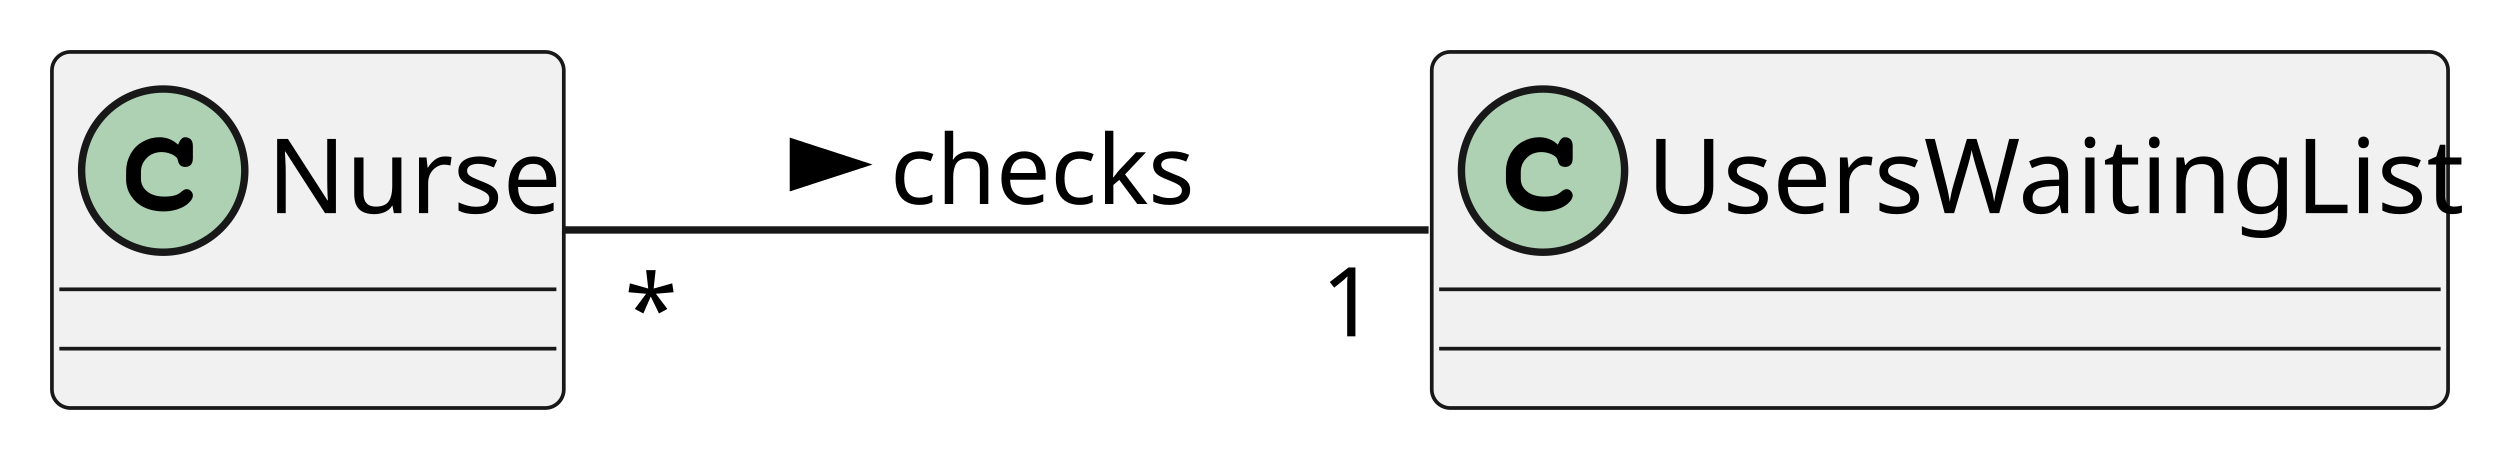
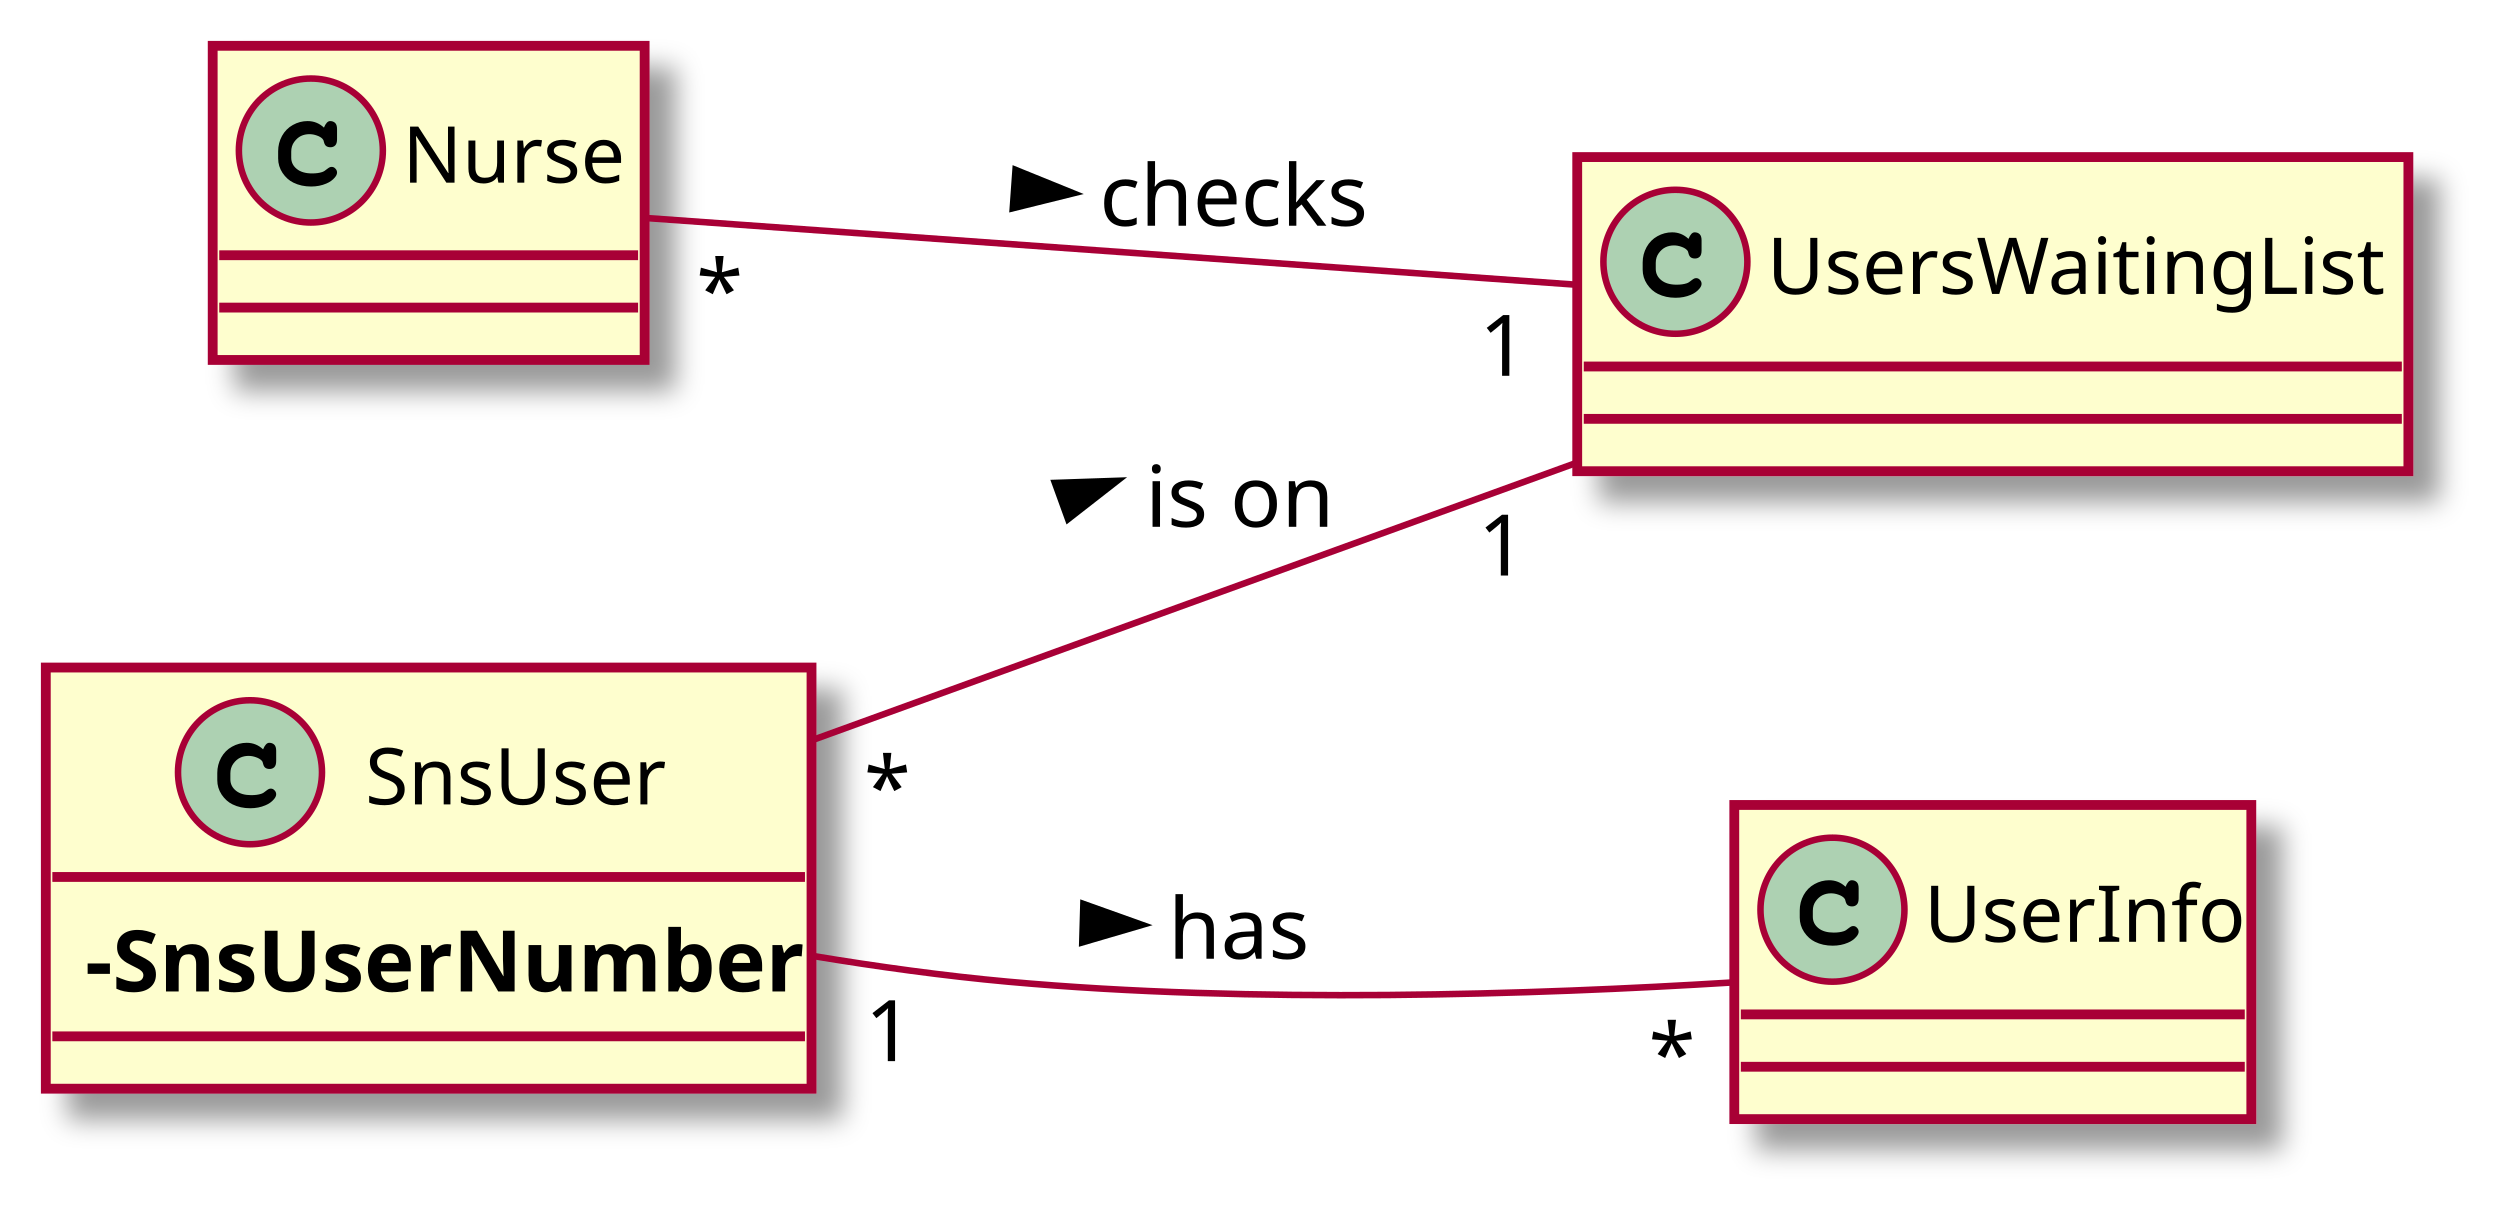
- <svg xmlns="http://www.w3.org/2000/svg" contentStyleType="text/css" height="62px" preserveAspectRatio="none" style="width:337px;height:62px;background:#FFFFFF;" version="1.1" viewBox="0 0 337 62" width="337px" zoomAndPan="magnify">
-   <defs />
+ <svg xmlns="http://www.w3.org/2000/svg" contentScriptType="application/ecmascript" contentStyleType="text/css" height="185px" preserveAspectRatio="none" style="width:382px;height:185px;background:#FFFFFF;" version="1.1" viewBox="0 0 382 185" width="382px" zoomAndPan="magnify">
+   <defs>
+     <filter height="300%" id="f9x0vi2bqnc9o" width="300%" x="-1" y="-1">
+       <feGaussianBlur result="blurOut" stdDeviation="2.0" />
+       <feColorMatrix in="blurOut" result="blurOut2" type="matrix" values="0 0 0 0 0 0 0 0 0 0 0 0 0 0 0 0 0 0 .4 0" />
+       <feOffset dx="4.0" dy="4.0" in="blurOut2" result="blurOut3" />
+       <feBlend in="SourceGraphic" in2="blurOut3" mode="normal" />
+     </filter>
+   </defs>
  <g>
-     <g id="elem_Nurse">
-       <rect codeLine="5" fill="#F1F1F1" height="48" id="Nurse" rx="2.5" ry="2.5" style="stroke:#181818;stroke-width:0.5;" width="69" x="7" y="7" />
-       <ellipse cx="22" cy="23" fill="#ADD1B2" rx="11" ry="11" style="stroke:#181818;stroke-width:1.0;" />
-       <path d="M24,19.5 Q24.203,19 24.438,18.75 Q24.672,18.5 24.938,18.5 Q25.406,18.5 25.703,18.781 Q26,19.062 26,19.719 L26,21.281 Q26,21.938 25.719,22.219 Q25.438,22.5 25,22.5 Q24.609,22.5 24.359,22.328 Q24.109,22.156 24,21.703 Q23.953,21.391 23.781,21.219 Q23.469,20.891 22.906,20.703 Q22.344,20.5 21.781,20.5 Q21.078,20.5 20.484,20.781 Q19.906,21.062 19.453,21.688 Q19,22.312 19,23.172 L19,24.094 Q19,25.125 19.844,25.812 Q20.688,26.5 22.188,26.5 Q23.078,26.5 23.703,26.297 Q24.062,26.188 24.469,25.828 Q24.734,25.625 24.875,25.562 Q25.016,25.5 25.188,25.5 Q25.516,25.5 25.75,25.766 Q26,26.016 26,26.375 Q26,26.719 25.656,27.125 Q25.156,27.719 24.359,28.047 Q23.312,28.5 22.031,28.5 Q20.531,28.5 19.328,27.906 Q18.359,27.438 17.672,26.422 Q17,25.406 17,24.203 L17,23.109 Q17,21.859 17.594,20.766 Q18.203,19.672 19.25,19.094 Q20.312,18.5 21.5,18.5 Q22.219,18.5 22.844,18.75 Q23.469,19 24,19.5 Z " fill="#000000" />
-       <text fill="#000000" font-family="sans-serif" font-size="14" lengthAdjust="spacing" textLength="37" x="36" y="28.729">Nurse</text>
-       <line style="stroke:#181818;stroke-width:0.5;" x1="8" x2="75" y1="39" y2="39" />
-       <line style="stroke:#181818;stroke-width:0.5;" x1="8" x2="75" y1="47" y2="47" />
-     </g>
-     <g id="elem_UsersWaitingList">
-       <rect codeLine="7" fill="#F1F1F1" height="48" id="UsersWaitingList" rx="2.5" ry="2.5" style="stroke:#181818;stroke-width:0.5;" width="137" x="193" y="7" />
-       <ellipse cx="208" cy="23" fill="#ADD1B2" rx="11" ry="11" style="stroke:#181818;stroke-width:1.0;" />
-       <path d="M210,19.5 Q210.203,19 210.438,18.75 Q210.672,18.5 210.938,18.5 Q211.406,18.5 211.703,18.781 Q212,19.062 212,19.719 L212,21.281 Q212,21.938 211.719,22.219 Q211.438,22.5 211,22.5 Q210.609,22.5 210.359,22.328 Q210.109,22.156 210,21.703 Q209.953,21.391 209.781,21.219 Q209.469,20.891 208.906,20.703 Q208.344,20.5 207.781,20.5 Q207.078,20.5 206.484,20.781 Q205.906,21.062 205.453,21.688 Q205,22.312 205,23.172 L205,24.094 Q205,25.125 205.844,25.812 Q206.688,26.5 208.188,26.5 Q209.078,26.5 209.703,26.297 Q210.062,26.188 210.469,25.828 Q210.734,25.625 210.875,25.562 Q211.016,25.5 211.188,25.5 Q211.516,25.5 211.75,25.766 Q212,26.016 212,26.375 Q212,26.719 211.656,27.125 Q211.156,27.719 210.359,28.047 Q209.312,28.5 208.031,28.5 Q206.531,28.5 205.328,27.906 Q204.359,27.438 203.672,26.422 Q203,25.406 203,24.203 L203,23.109 Q203,21.859 203.594,20.766 Q204.203,19.672 205.25,19.094 Q206.312,18.5 207.5,18.5 Q208.219,18.5 208.844,18.75 Q209.469,19 210,19.5 Z " fill="#000000" />
-       <text fill="#000000" font-family="sans-serif" font-size="14" lengthAdjust="spacing" textLength="105" x="222" y="28.729">UsersWaitingList</text>
-       <line style="stroke:#181818;stroke-width:0.5;" x1="194" x2="329" y1="39" y2="39" />
-       <line style="stroke:#181818;stroke-width:0.5;" x1="194" x2="329" y1="47" y2="47" />
-     </g>
-     <g id="link_Nurse_UsersWaitingList">
-       <path codeLine="9" d="M76.08,31 C107.02,31 153.85,31 192.57,31 " fill="none" id="Nurse-UsersWaitingList" style="stroke:#181818;stroke-width:1.0;" />
-       <polygon fill="#000000" points="116,22.176,106.955,19.237,106.955,25.115,116,22.176" style="stroke:#000000;stroke-width:1.0;" />
-       <text fill="#000000" font-family="sans-serif" font-size="13" lengthAdjust="spacing" textLength="42" x="120" y="27.495">checks</text>
-       <text fill="#000000" font-family="sans-serif" font-size="13" lengthAdjust="spacing" textLength="5" x="84.191" y="46.284">*</text>
-       <text fill="#000000" font-family="sans-serif" font-size="13" lengthAdjust="spacing" textLength="7" x="178.101" y="45.338">1</text>
-     </g>
+     <rect codeLine="5" fill="#FEFECE" filter="url(#f9x0vi2bqnc9o)" height="48" id="Nurse" style="stroke:#A80036;stroke-width:1.5;" width="66" x="32.5" y="7" />
+     <ellipse cx="47.5" cy="23" fill="#ADD1B2" rx="11" ry="11" style="stroke:#A80036;stroke-width:1.0;" />
+     <path d="M49.5,19.5 Q49.703,19 49.938,18.75 Q50.172,18.5 50.438,18.5 Q50.906,18.5 51.203,18.781 Q51.5,19.062 51.5,19.719 L51.5,21.281 Q51.5,21.938 51.219,22.219 Q50.938,22.5 50.5,22.5 Q50.109,22.5 49.859,22.328 Q49.609,22.156 49.5,21.703 Q49.453,21.391 49.281,21.219 Q48.969,20.891 48.406,20.703 Q47.844,20.5 47.281,20.5 Q46.578,20.5 45.984,20.781 Q45.406,21.062 44.953,21.688 Q44.5,22.312 44.5,23.172 L44.5,24.094 Q44.5,25.125 45.344,25.812 Q46.188,26.5 47.688,26.5 Q48.578,26.5 49.203,26.297 Q49.562,26.188 49.969,25.828 Q50.234,25.625 50.375,25.562 Q50.516,25.5 50.688,25.5 Q51.016,25.5 51.25,25.766 Q51.5,26.016 51.5,26.375 Q51.5,26.719 51.156,27.125 Q50.656,27.719 49.859,28.047 Q48.812,28.5 47.531,28.5 Q46.031,28.5 44.828,27.906 Q43.859,27.438 43.172,26.422 Q42.5,25.406 42.5,24.203 L42.5,23.109 Q42.5,21.859 43.094,20.766 Q43.703,19.672 44.75,19.094 Q45.812,18.5 47,18.5 Q47.719,18.5 48.344,18.75 Q48.969,19 49.5,19.5 Z " fill="#000000" />
+     <text fill="#000000" font-family="sans-serif" font-size="12" lengthAdjust="spacing" textLength="34" x="61.5" y="27.91">Nurse</text>
+     <line style="stroke:#A80036;stroke-width:1.5;" x1="33.5" x2="97.5" y1="39" y2="39" />
+     <line style="stroke:#A80036;stroke-width:1.5;" x1="33.5" x2="97.5" y1="47" y2="47" />
+     <rect codeLine="6" fill="#FEFECE" filter="url(#f9x0vi2bqnc9o)" height="48" id="UserInfo" style="stroke:#A80036;stroke-width:1.5;" width="79" x="265" y="123" />
+     <ellipse cx="280" cy="139" fill="#ADD1B2" rx="11" ry="11" style="stroke:#A80036;stroke-width:1.0;" />
+     <path d="M282,135.5 Q282.203,135 282.438,134.75 Q282.672,134.5 282.938,134.5 Q283.406,134.5 283.703,134.781 Q284,135.062 284,135.719 L284,137.281 Q284,137.938 283.719,138.219 Q283.438,138.5 283,138.5 Q282.609,138.5 282.359,138.328 Q282.109,138.156 282,137.703 Q281.953,137.391 281.781,137.219 Q281.469,136.891 280.906,136.703 Q280.344,136.5 279.781,136.5 Q279.078,136.5 278.484,136.781 Q277.906,137.062 277.453,137.688 Q277,138.312 277,139.172 L277,140.094 Q277,141.125 277.844,141.812 Q278.688,142.5 280.188,142.5 Q281.078,142.5 281.703,142.297 Q282.062,142.188 282.469,141.828 Q282.734,141.625 282.875,141.562 Q283.016,141.5 283.188,141.5 Q283.516,141.5 283.75,141.766 Q284,142.016 284,142.375 Q284,142.719 283.656,143.125 Q283.156,143.719 282.359,144.047 Q281.312,144.5 280.031,144.5 Q278.531,144.5 277.328,143.906 Q276.359,143.438 275.672,142.422 Q275,141.406 275,140.203 L275,139.109 Q275,137.859 275.594,136.766 Q276.203,135.672 277.25,135.094 Q278.312,134.5 279.5,134.5 Q280.219,134.5 280.844,134.75 Q281.469,135 282,135.5 Z " fill="#000000" />
+     <text fill="#000000" font-family="sans-serif" font-size="12" lengthAdjust="spacing" textLength="47" x="294" y="143.91">UserInfo</text>
+     <line style="stroke:#A80036;stroke-width:1.5;" x1="266" x2="343" y1="155" y2="155" />
+     <line style="stroke:#A80036;stroke-width:1.5;" x1="266" x2="343" y1="163" y2="163" />
+     <rect codeLine="7" fill="#FEFECE" filter="url(#f9x0vi2bqnc9o)" height="48" id="UsersWaitingList" style="stroke:#A80036;stroke-width:1.5;" width="127" x="241" y="24" />
+     <ellipse cx="256" cy="40" fill="#ADD1B2" rx="11" ry="11" style="stroke:#A80036;stroke-width:1.0;" />
+     <path d="M258,36.5 Q258.203,36 258.438,35.75 Q258.672,35.5 258.938,35.5 Q259.406,35.5 259.703,35.781 Q260,36.062 260,36.719 L260,38.281 Q260,38.938 259.719,39.219 Q259.438,39.5 259,39.5 Q258.609,39.5 258.359,39.328 Q258.109,39.156 258,38.703 Q257.953,38.391 257.781,38.219 Q257.469,37.891 256.906,37.703 Q256.344,37.5 255.781,37.5 Q255.078,37.5 254.484,37.781 Q253.906,38.062 253.453,38.688 Q253,39.312 253,40.172 L253,41.094 Q253,42.125 253.844,42.812 Q254.688,43.5 256.188,43.5 Q257.078,43.5 257.703,43.297 Q258.062,43.188 258.469,42.828 Q258.734,42.625 258.875,42.562 Q259.016,42.5 259.188,42.5 Q259.516,42.5 259.75,42.766 Q260,43.016 260,43.375 Q260,43.719 259.656,44.125 Q259.156,44.719 258.359,45.047 Q257.312,45.5 256.031,45.5 Q254.531,45.5 253.328,44.906 Q252.359,44.438 251.672,43.422 Q251,42.406 251,41.203 L251,40.109 Q251,38.859 251.594,37.766 Q252.203,36.672 253.25,36.094 Q254.312,35.5 255.5,35.5 Q256.219,35.5 256.844,35.75 Q257.469,36 258,36.5 Z " fill="#000000" />
+     <text fill="#000000" font-family="sans-serif" font-size="12" lengthAdjust="spacing" textLength="95" x="270" y="44.91">UsersWaitingList</text>
+     <line style="stroke:#A80036;stroke-width:1.5;" x1="242" x2="367" y1="56" y2="56" />
+     <line style="stroke:#A80036;stroke-width:1.5;" x1="242" x2="367" y1="64" y2="64" />
+     <rect codeLine="8" fill="#FEFECE" filter="url(#f9x0vi2bqnc9o)" height="64.352" id="SnsUser" style="stroke:#A80036;stroke-width:1.5;" width="117" x="7" y="102" />
+     <ellipse cx="38.2" cy="118" fill="#ADD1B2" rx="11" ry="11" style="stroke:#A80036;stroke-width:1.0;" />
+     <path d="M40.2,114.5 Q40.403,114 40.638,113.75 Q40.872,113.5 41.138,113.5 Q41.606,113.5 41.903,113.781 Q42.2,114.062 42.2,114.719 L42.2,116.281 Q42.2,116.938 41.919,117.219 Q41.638,117.5 41.2,117.5 Q40.809,117.5 40.559,117.328 Q40.309,117.156 40.2,116.703 Q40.153,116.391 39.981,116.219 Q39.669,115.891 39.106,115.703 Q38.544,115.5 37.981,115.5 Q37.278,115.5 36.684,115.781 Q36.106,116.062 35.653,116.688 Q35.2,117.312 35.2,118.172 L35.2,119.094 Q35.2,120.125 36.044,120.812 Q36.888,121.5 38.388,121.5 Q39.278,121.5 39.903,121.297 Q40.263,121.188 40.669,120.828 Q40.934,120.625 41.075,120.562 Q41.216,120.5 41.388,120.5 Q41.716,120.5 41.95,120.766 Q42.2,121.016 42.2,121.375 Q42.2,121.719 41.856,122.125 Q41.356,122.719 40.559,123.047 Q39.513,123.5 38.231,123.5 Q36.731,123.5 35.528,122.906 Q34.559,122.438 33.872,121.422 Q33.2,120.406 33.2,119.203 L33.2,118.109 Q33.2,116.859 33.794,115.766 Q34.403,114.672 35.45,114.094 Q36.513,113.5 37.7,113.5 Q38.419,113.5 39.044,113.75 Q39.669,114 40.2,114.5 Z " fill="#000000" />
+     <text fill="#000000" font-family="sans-serif" font-size="12" lengthAdjust="spacing" textLength="49" x="55.8" y="122.91">SnsUser</text>
+     <line style="stroke:#A80036;stroke-width:1.5;" x1="8" x2="123" y1="134" y2="134" />
+     <text fill="#000000" font-family="sans-serif" font-size="13" font-weight="bold" lengthAdjust="spacing" textLength="105" x="13" y="151.495">-SnsUserNumber</text>
+     <line style="stroke:#A80036;stroke-width:1.5;" x1="8" x2="123" y1="158.352" y2="158.352" />
+     <path codeLine="13" d="M98.96,33.33 C135.34,35.94 195.21,40.23 240.79,43.5 " fill="none" id="Nurse-UsersWaitingList" style="stroke:#A80036;stroke-width:1.0;" />
+     <polygon fill="#000000" points="163.987,29.533,155.175,25.955,154.755,31.818,163.987,29.533" style="stroke:#000000;stroke-width:1.0;" />
+     <text fill="#000000" font-family="sans-serif" font-size="13" lengthAdjust="spacing" textLength="42" x="168" y="34.495">checks</text>
+     <text fill="#000000" font-family="sans-serif" font-size="13" lengthAdjust="spacing" textLength="5" x="106.377" y="48.992">*</text>
+     <text fill="#000000" font-family="sans-serif" font-size="13" lengthAdjust="spacing" textLength="7" x="226.019" y="57.42">1</text>
+     <path codeLine="14" d="M124.19,146.07 C134.09,147.71 144.31,149.12 154,150 C191.49,153.4 234.47,151.99 264.7,150.12 " fill="none" id="SnsUser-UserInfo" style="stroke:#A80036;stroke-width:1.0;" />
+     <polygon fill="#000000" points="174.498,141.32,165.541,138.121,165.372,143.997,174.498,141.32" style="stroke:#000000;stroke-width:1.0;" />
+     <text fill="#000000" font-family="sans-serif" font-size="13" lengthAdjust="spacing" textLength="21" x="178.5" y="146.495">has</text>
+     <text fill="#000000" font-family="sans-serif" font-size="13" lengthAdjust="spacing" textLength="7" x="132.158" y="162.137">1</text>
+     <text fill="#000000" font-family="sans-serif" font-size="13" lengthAdjust="spacing" textLength="5" x="251.901" y="165.698">*</text>
+     <path codeLine="15" d="M124.17,113.07 C159.52,100.24 204.78,83.82 240.99,70.68 " fill="none" id="SnsUser-UsersWaitingList" style="stroke:#A80036;stroke-width:1.0;" />
+     <polygon fill="#000000" points="170.7,73.47,161.195,73.793,163.2,79.318,170.7,73.47" style="stroke:#000000;stroke-width:1.0;" />
+     <text fill="#000000" font-family="sans-serif" font-size="13" lengthAdjust="spacing" textLength="28" x="175" y="80.495">is on</text>
+     <text fill="#000000" font-family="sans-serif" font-size="13" lengthAdjust="spacing" textLength="5" x="132.007" y="124.909">*</text>
+     <text fill="#000000" font-family="sans-serif" font-size="13" lengthAdjust="spacing" textLength="7" x="225.823" y="87.936">1</text>
  </g>
</svg>
